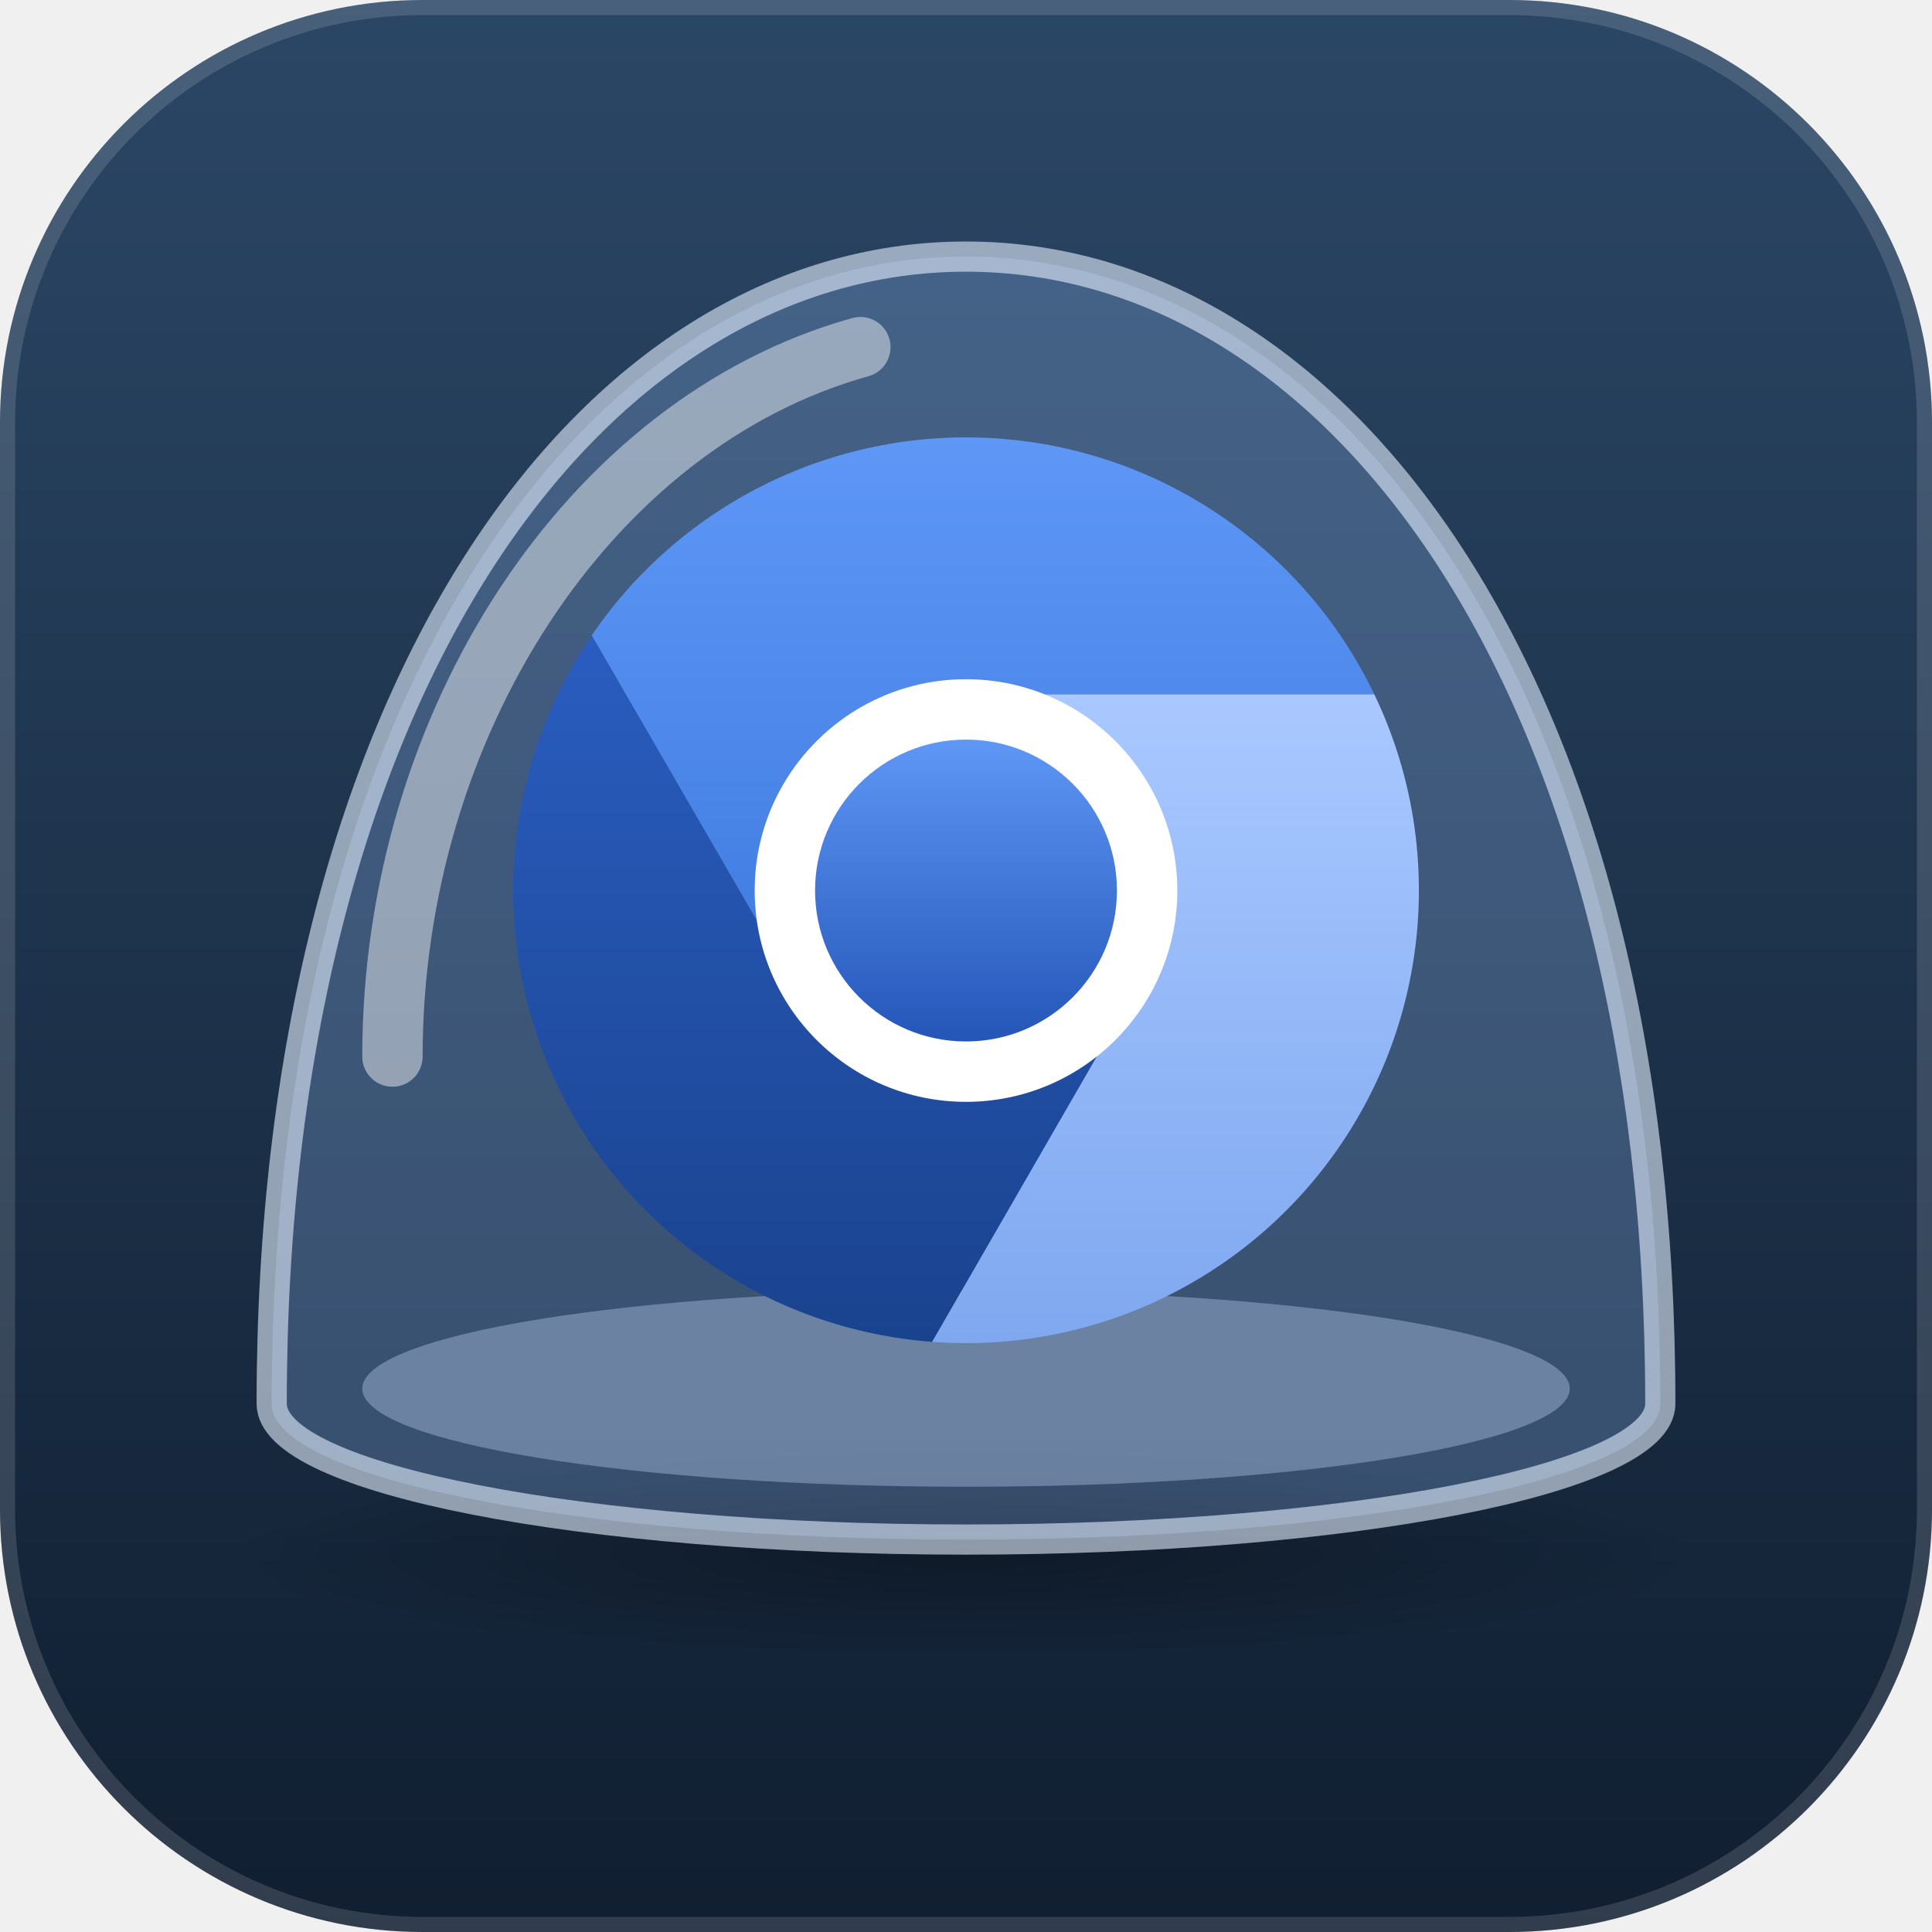
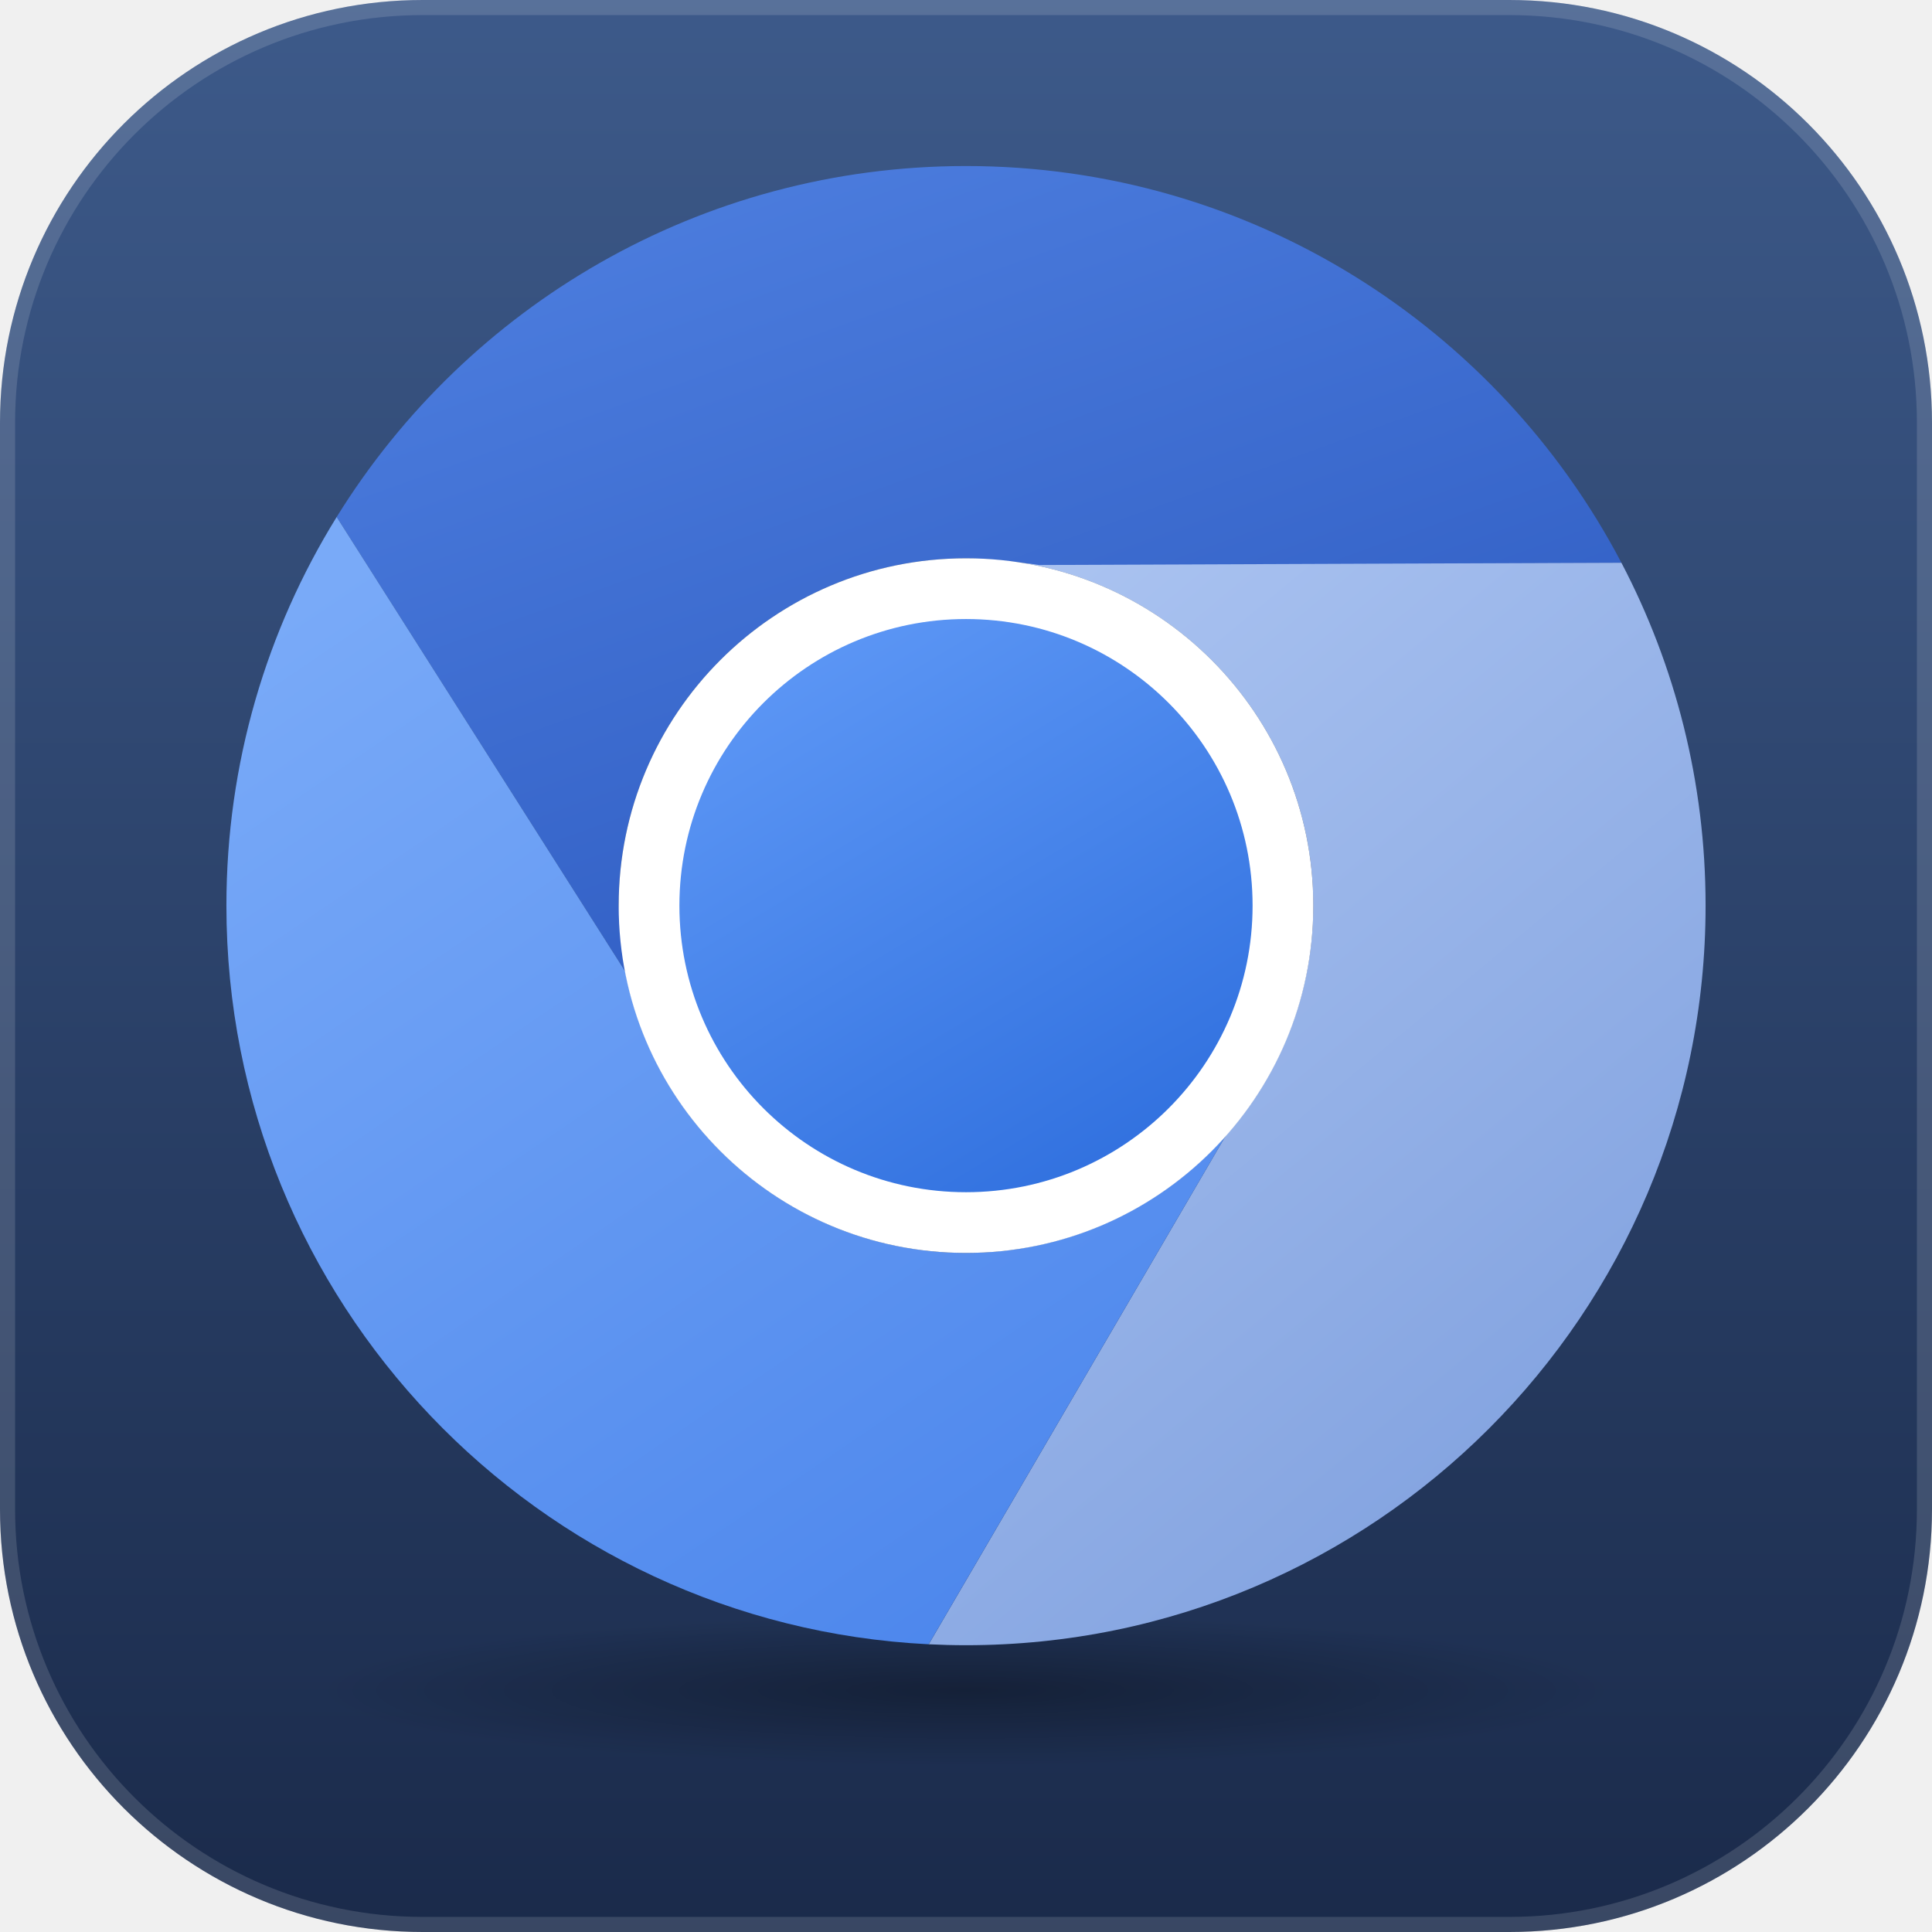
<svg xmlns="http://www.w3.org/2000/svg" viewBox="0 0 256 256">
  <defs>
    <linearGradient id="chromium-soft-l1" x1="0" y1="0" x2="0" y2="1">
-       <stop offset="0" stop-color="#2B4766" />
-       <stop offset="1" stop-color="#101E30" />
+       <stop offset="0" stop-color="#3D5A8A" />
+       <stop offset="1" stop-color="#1A2A4A" />
    </linearGradient>
    <radialGradient id="chromium-soft-r2" cx="0.5" cy="0.5" r="0.5">
      <stop offset="0" stop-color="#000" stop-opacity="0.32" />
      <stop offset="1" stop-color="#000" stop-opacity="0" />
    </radialGradient>
-     <linearGradient id="chromium-soft-l3" x1="0" y1="0" x2="0" y2="1">
-       <stop offset="0" stop-color="#5E97F6" />
-       <stop offset="1" stop-color="#3F7BE0" />
+     <linearGradient id="chromium-soft-l3" x1="0.2" y1="0" x2="0.8" y2="1">
+       <stop offset="0" stop-color="#A9C2F0" />
+       <stop offset="1" stop-color="#7E9FDE" />
    </linearGradient>
-     <linearGradient id="chromium-soft-l4" x1="0" y1="0" x2="0" y2="1">
-       <stop offset="0" stop-color="#A9C8FF" />
-       <stop offset="1" stop-color="#7FA8F0" />
+     <linearGradient id="chromium-soft-l4" x1="0.2" y1="0" x2="0.8" y2="1">
+       <stop offset="0" stop-color="#4E7FE0" />
+       <stop offset="1" stop-color="#2B58BE" />
    </linearGradient>
-     <linearGradient id="chromium-soft-l5" x1="0" y1="0" x2="0" y2="1">
-       <stop offset="0" stop-color="#2A5DC0" />
-       <stop offset="1" stop-color="#1A438E" />
+     <linearGradient id="chromium-soft-l5" x1="0.2" y1="0" x2="0.8" y2="1">
+       <stop offset="0" stop-color="#79AAF8" />
+       <stop offset="1" stop-color="#4C86EC" />
    </linearGradient>
-     <linearGradient id="chromium-soft-l6" x1="0" y1="0" x2="0" y2="1">
-       <stop offset="0" stop-color="#5E97F6" />
-       <stop offset="1" stop-color="#2456B8" />
+     <linearGradient id="chromium-soft-l6" x1="0.2" y1="0" x2="0.8" y2="1">
+       <stop offset="0" stop-color="#5E98F6" />
+       <stop offset="1" stop-color="#2F6FDE" />
    </linearGradient>
  </defs>
  <rect x="0" y="0" width="256" height="256" rx="56" fill="url(#chromium-soft-l1)" />
-   <ellipse cx="128" cy="206" rx="100" ry="14" fill="url(#chromium-soft-r2)" />
-   <path d="M36 186C36 92 78 34 128 34S220 92 220 186A92 18 0 0 1 36 186Z" fill="#8FB6F0" opacity="0.28" />
-   <ellipse cx="128" cy="184" rx="80" ry="13" fill="#C8DEFF" opacity="0.35" />
-   <path d="M105.5 131.0L78.4 84.2A60 60 0 0 1 182.1 92.0L128.0 92.0L128 118Z" fill="url(#chromium-soft-l3)" />
-   <path d="M128.0 92.0L182.1 92.0A60 60 0 0 1 123.5 177.8L150.5 131.0L128 118Z" fill="url(#chromium-soft-l4)" />
-   <path d="M150.5 131.0L123.5 177.8A60 60 0 0 1 78.4 84.2L105.5 131.0L128 118Z" fill="url(#chromium-soft-l5)" />
-   <circle cx="128" cy="118" r="28" fill="#FFFFFF" />
-   <circle cx="128" cy="118" r="20" fill="url(#chromium-soft-l6)" />
-   <path d="M36 186C36 92 78 34 128 34S220 92 220 186A92 18 0 0 1 36 186Z" fill="none" stroke="#E4F0FF" stroke-opacity="0.6" stroke-width="4" />
-   <path d="M52 140C52 96 78 56 114 46" fill="none" stroke="#fff" stroke-opacity="0.45" stroke-width="8" stroke-linecap="round" />
+   <ellipse cx="128" cy="224" rx="86" ry="10" fill="url(#chromium-soft-r2)" />
+   <g transform="translate(30 22) scale(0.38281)">
+     <path d="m 482.854,137.3 c -358.564,286.461 -179.282,143.231 0,0 z m 0,0 -207.256,0.081 c 57.071,9.36 100.62,58.9 100.621,118.62 -0.042,29.37 -10.834,57.709 -30.339,79.667 L 243.093,511.677 c 4.276,0.212 8.578,0.323 12.907,0.323 141.385,5e-4 256,-114.615 256,-256 1.6e-4,-42.843 -10.541,-83.218 -29.146,-118.7 z" fill="url(#chromium-soft-l3)" />
+     <path d="M 256,0 C 163.962,-3.2767811e-4 83.281,48.579 38.165,121.486 L 138.064,278.813 C 138.527,286.301 135.787,256.538 135.781,256 135.782,189.605 189.605,135.782 256,135.781 c 6.233,0.05 19.107,1.307 25.257,2.321 l 201.597,-0.803 C 440.062,55.688 354.542,-3.5270922e-4 256,0 Z M 38.134,121.536 c -62.083,296.971 -31.042,148.485 0,0 z" fill="url(#chromium-soft-l4)" />
+     <path d="M 38.165,121.486 C 13.975,160.576 -1.8204245e-4,206.653 0,256 -4.8582912e-4,393.056 107.705,504.954 243.093,511.677 L 345.879,335.667 C 323.096,361.414 290.38,376.175 256,376.219 198.438,376.171 148.987,335.329 138.064,278.813 Z" fill="url(#chromium-soft-l5)" />
+     <circle cx="256" cy="256" r="120.22" fill="#ffffff" />
+     <circle cx="256" cy="256" r="99.2" fill="url(#chromium-soft-l6)" />
+   </g>
  <rect x="1" y="1" width="254" height="254" rx="55" fill="none" stroke="#fff" stroke-opacity="0.14" stroke-width="2" />
</svg>
